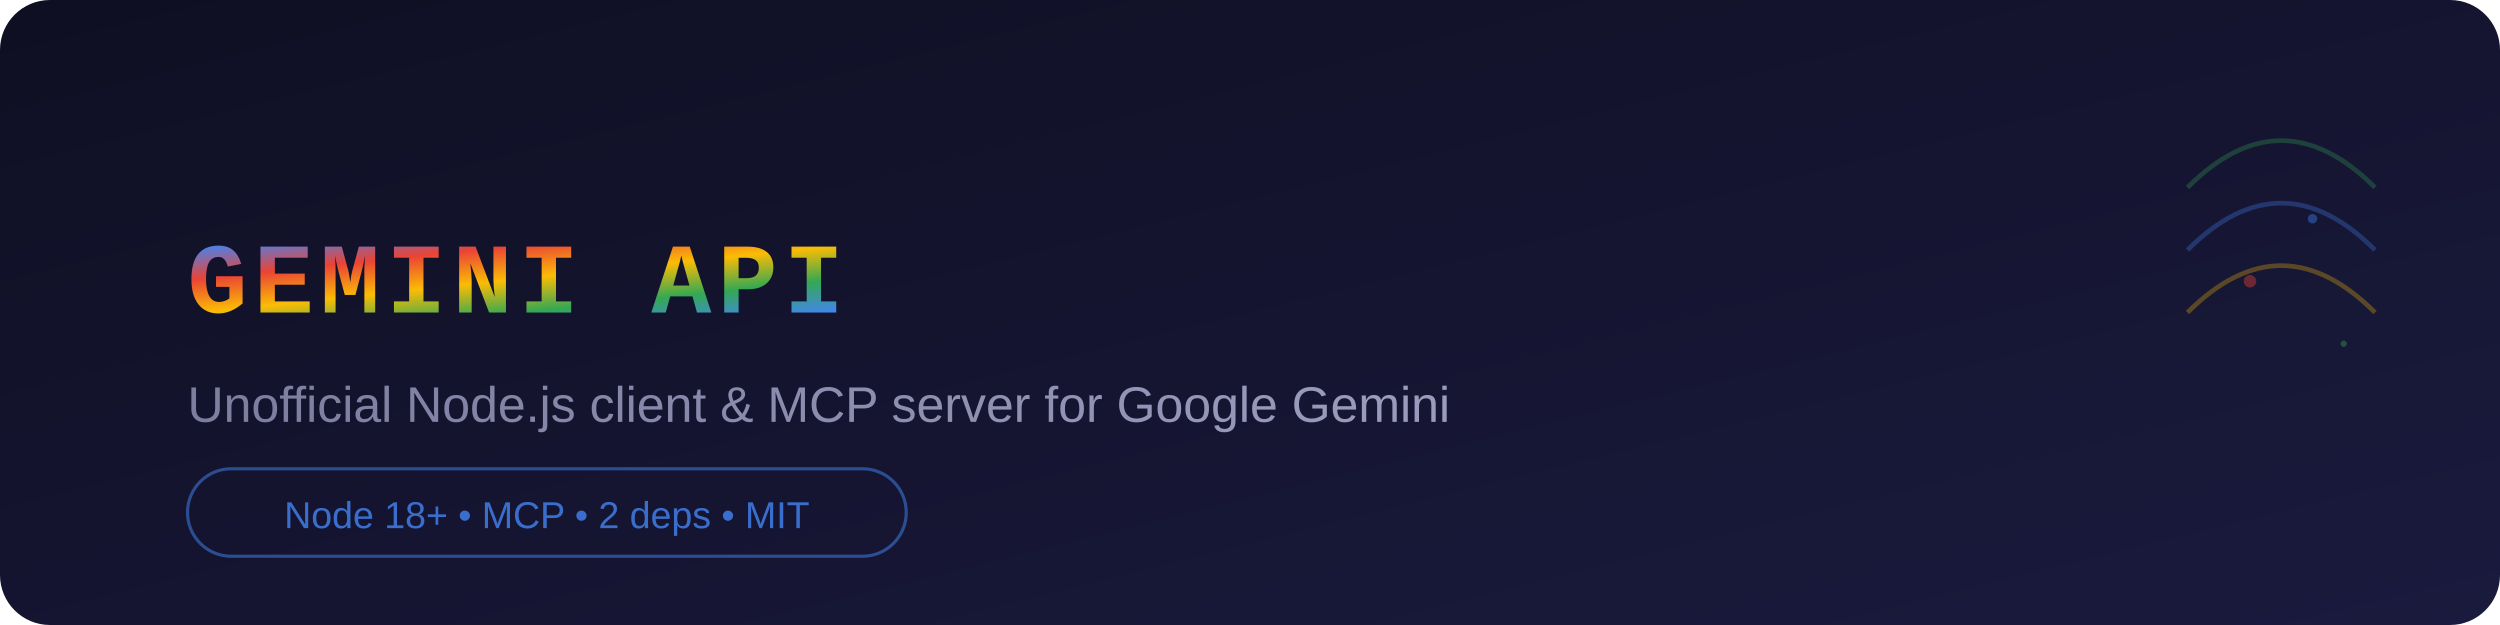
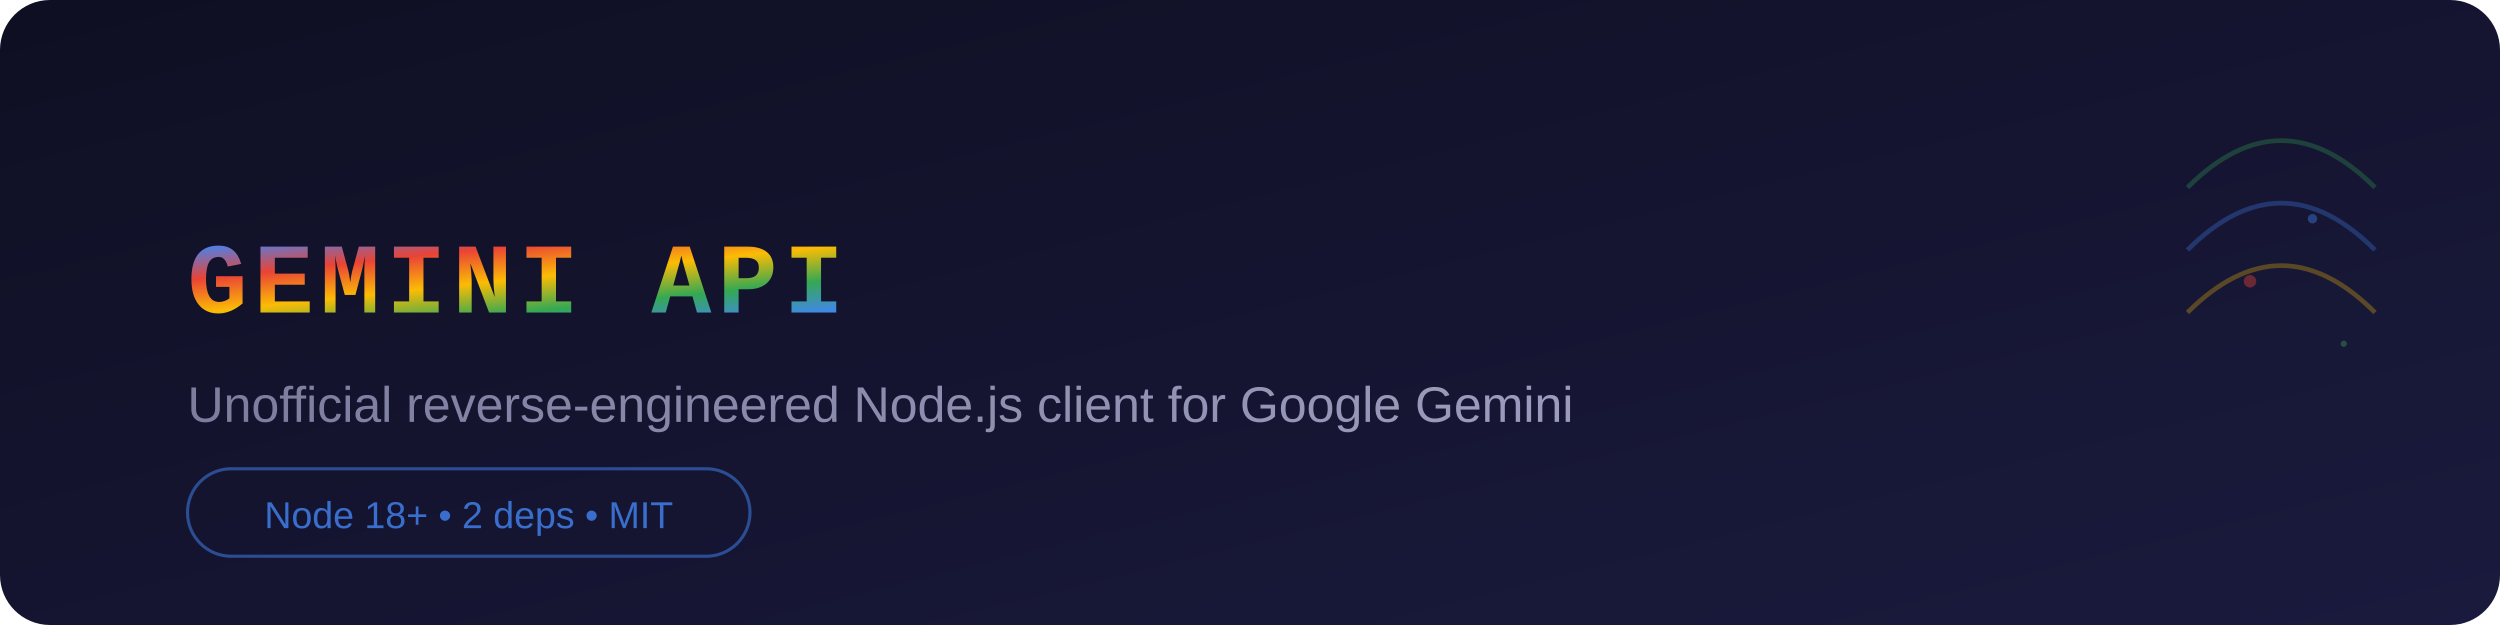
<svg xmlns="http://www.w3.org/2000/svg" viewBox="0 0 800 200" width="800" height="200">
  <defs>
    <linearGradient id="bg" x1="0%" y1="0%" x2="100%" y2="100%">
      <stop offset="0%" style="stop-color:#0f0f23" />
      <stop offset="100%" style="stop-color:#1a1a3e" />
    </linearGradient>
    <linearGradient id="gg" x1="0%" y1="0%" x2="100%" y2="100%">
      <stop offset="0%" style="stop-color:#4285F4" />
      <stop offset="25%" style="stop-color:#EA4335" />
      <stop offset="50%" style="stop-color:#FBBC05" />
      <stop offset="75%" style="stop-color:#34A853" />
      <stop offset="100%" style="stop-color:#4285F4" />
    </linearGradient>
    <linearGradient id="sub" x1="0%" y1="0%" x2="100%" y2="0%">
      <stop offset="0%" style="stop-color:#8888aa" />
      <stop offset="100%" style="stop-color:#aaaacc" />
    </linearGradient>
  </defs>
  <rect width="800" height="200" fill="url(#bg)" rx="16" />
  <text x="60" y="100" font-family="'Courier New',monospace" font-size="32" font-weight="bold" fill="url(#gg)" letter-spacing="2">GEMINI API</text>
-   <text x="60" y="135" font-family="Arial,sans-serif" font-size="16" fill="url(#sub)" opacity="0.9">Unofficial Node.js client &amp; MCP server for Google Gemini</text>
-   <rect x="60" y="150" width="230" height="28" rx="14" fill="none" stroke="#4285F4" stroke-width="1" opacity="0.5" />
-   <text x="175" y="169" font-family="Arial,sans-serif" font-size="12" fill="#4285F4" text-anchor="middle" opacity="0.8">Node 18+  •  MCP  •  2 deps  •  MIT</text>
+   <text x="60" y="135" font-family="Arial,sans-serif" font-size="16" fill="url(#sub)" opacity="0.9">Unofficial reverse-engineered Node.js client for Google Gemini</text>
+   <rect x="60" y="150" width="180" height="28" rx="14" fill="none" stroke="#4285F4" stroke-width="1" opacity="0.5" />
+   <text x="150" y="169" font-family="Arial,sans-serif" font-size="12" fill="#4285F4" text-anchor="middle" opacity="0.8">Node 18+  •  2 deps  •  MIT</text>
  <path d="M700 60 Q730 30 760 60" stroke="#34A853" stroke-width="1.5" fill="none" opacity="0.3" />
  <path d="M700 80 Q730 50 760 80" stroke="#4285F4" stroke-width="1.5" fill="none" opacity="0.3" />
  <path d="M700 100 Q730 70 760 100" stroke="#FBBC05" stroke-width="1.5" fill="none" opacity="0.3" />
  <circle cx="720" cy="90" r="2" fill="#EA4335" opacity="0.4" />
  <circle cx="740" cy="70" r="1.5" fill="#4285F4" opacity="0.4" />
  <circle cx="750" cy="110" r="1" fill="#34A853" opacity="0.4" />
</svg>
